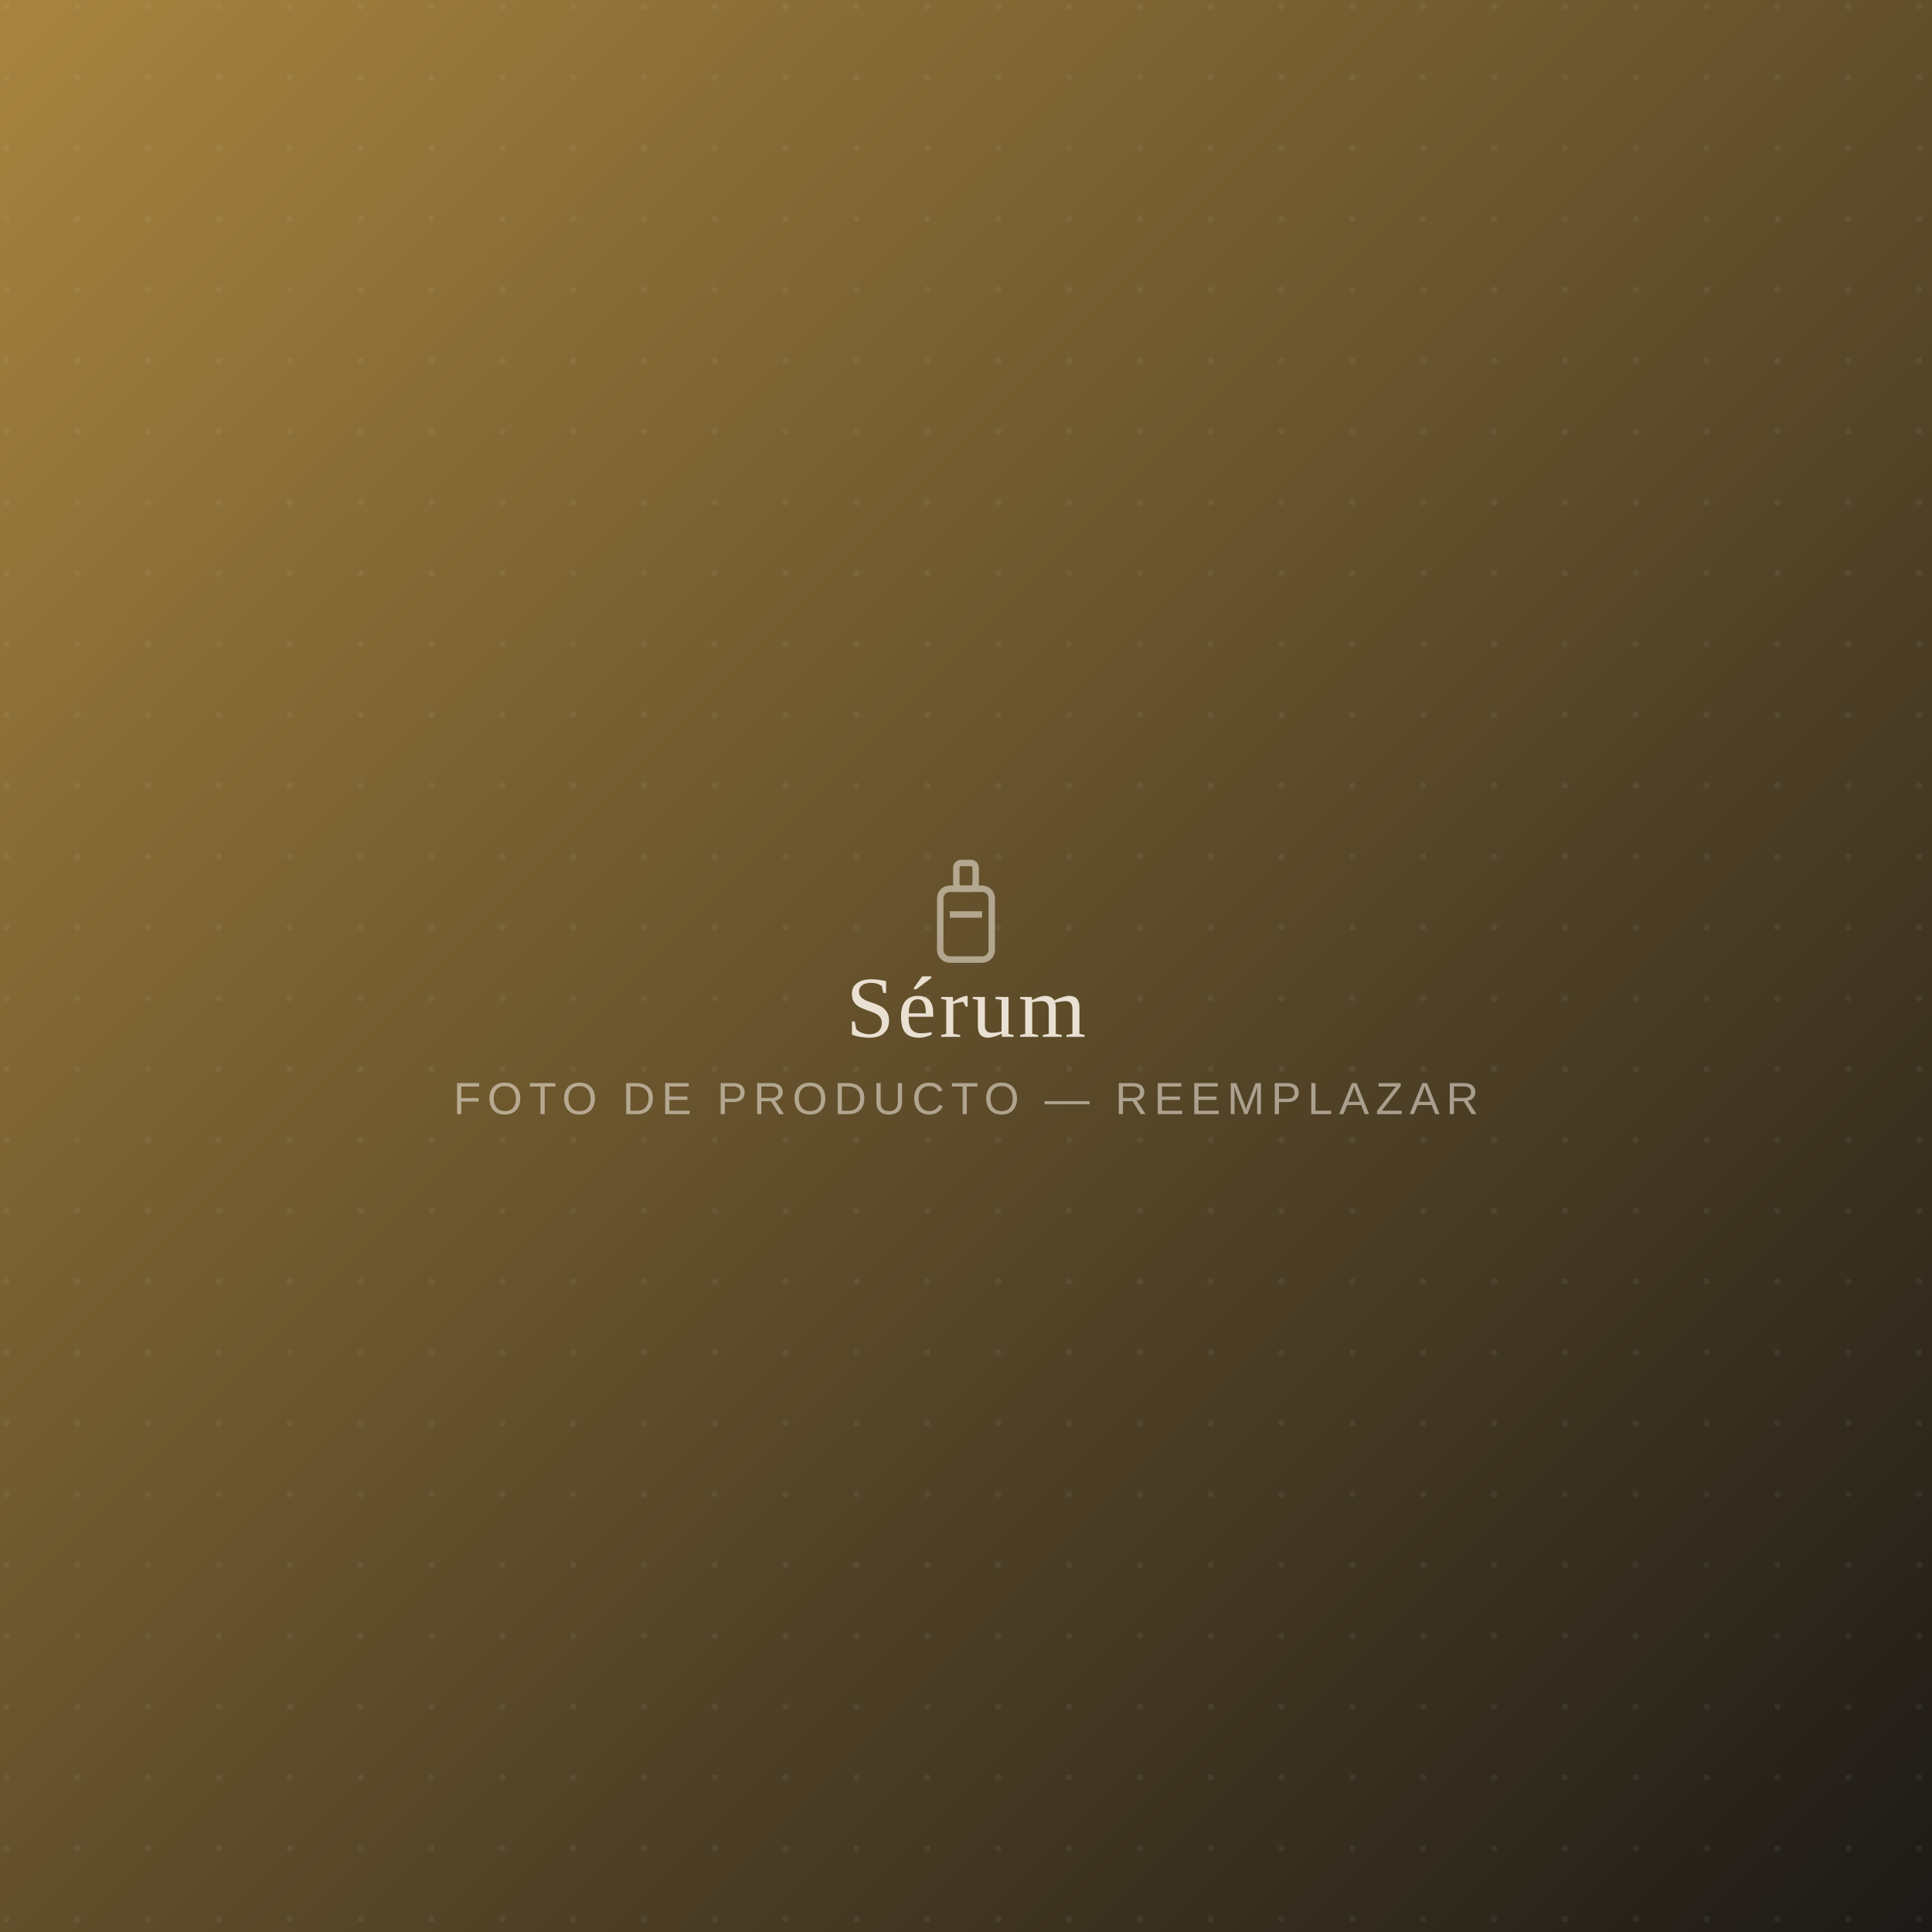
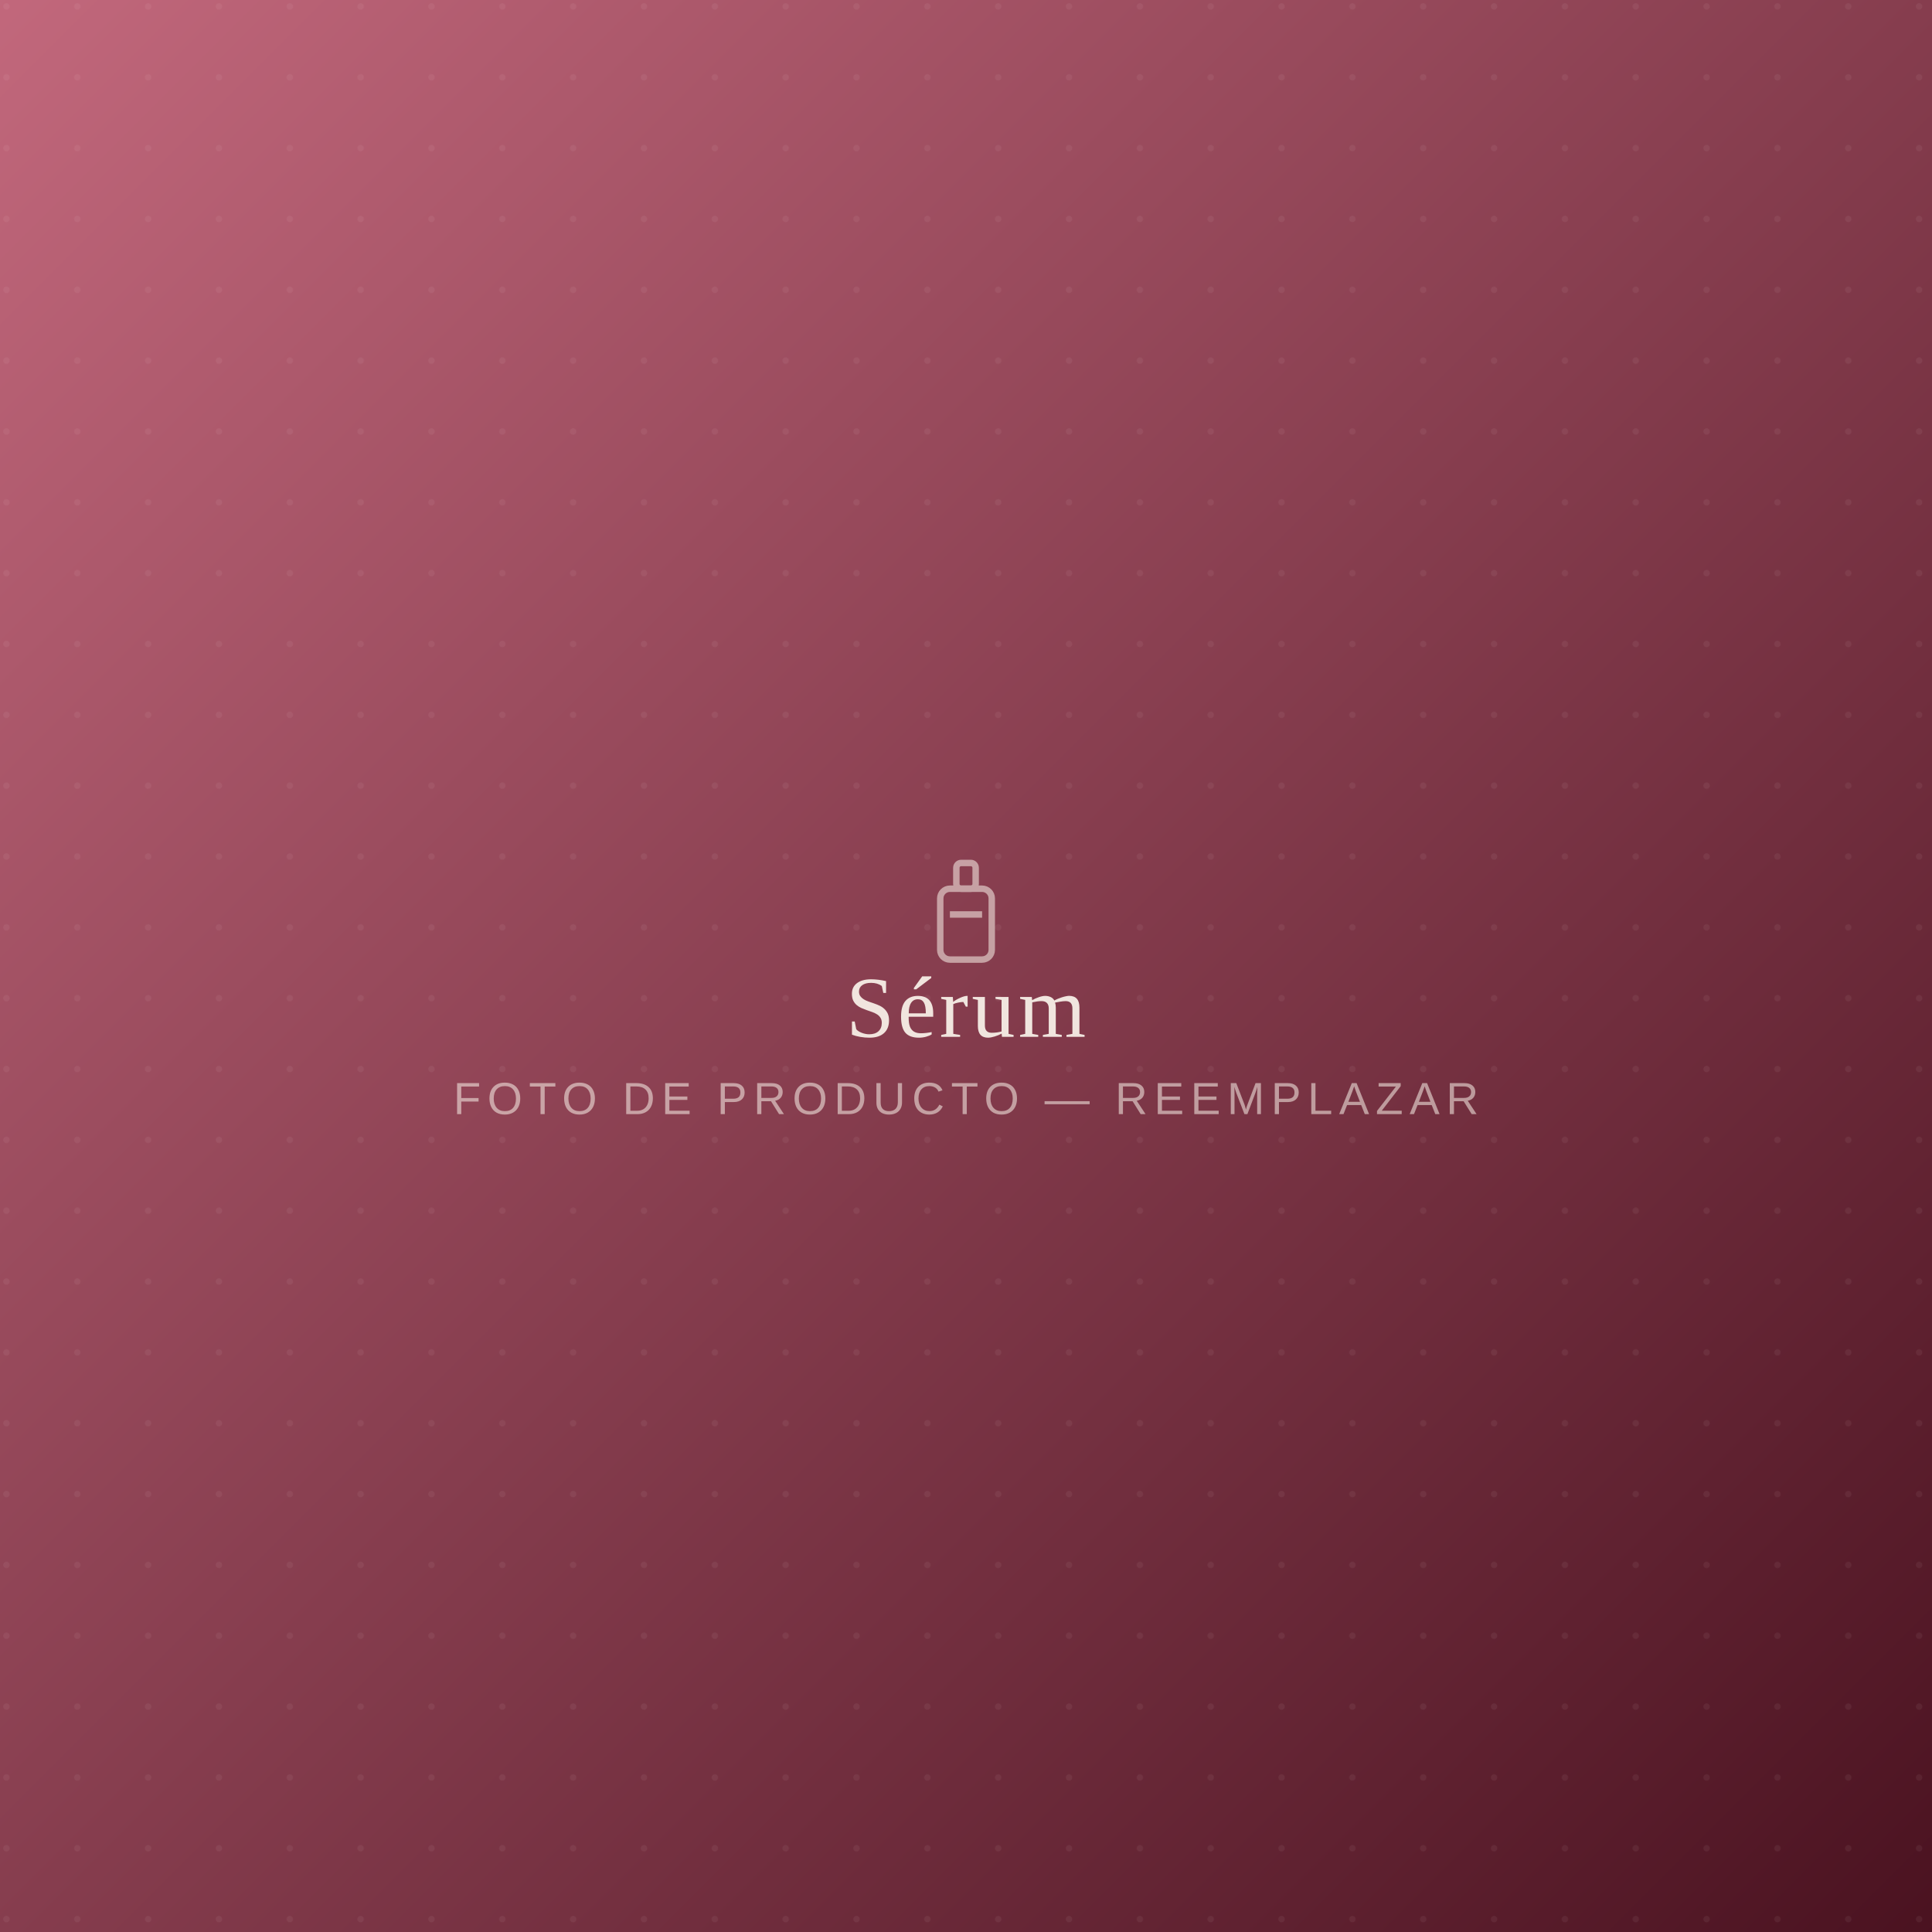
<svg xmlns="http://www.w3.org/2000/svg" width="600" height="600" viewBox="0 0 600 600">
  <defs>
    <linearGradient id="producto_3" x1="0%" y1="0%" x2="100%" y2="100%">
-       <stop offset="0%" stop-color="#a8843f" />
-       <stop offset="100%" stop-color="#1c1a17" />
+       <stop offset="0%" stop-color="#c2687c" />
+       <stop offset="100%" stop-color="#4a1220" />
    </linearGradient>
    <pattern id="producto_3_dots" width="22" height="22" patternUnits="userSpaceOnUse">
-       <circle cx="2" cy="2" r="1" fill="#f4ede1" opacity="0.06" />
+       <circle cx="2" cy="2" r="1" fill="#faf3ea" opacity="0.06" />
    </pattern>
  </defs>
  <rect width="600" height="600" fill="url(#producto_3)" />
  <rect width="600" height="600" fill="url(#producto_3_dots)" />
  <g transform="translate(300.0,282.0)">
-     <g transform="translate(-8,-16)" opacity="0.55" fill="none" stroke="#f4ede1" stroke-width="2">
+     <g transform="translate(-8,-16)" opacity="0.55" fill="none" stroke="#faf3ea" stroke-width="2">
      <rect x="0" y="10" width="16" height="22" rx="3" />
      <rect x="5" y="2" width="6" height="8" rx="1.5" />
      <line x1="3" y1="18" x2="13" y2="18" />
    </g>
  </g>
-   <text x="50%" y="322.0" font-family="Georgia, 'Times New Roman', serif" font-size="27" fill="#f4ede1" text-anchor="middle" opacity="0.92" letter-spacing="1">Sérum</text>
-   <text x="50%" y="346.0" font-family="Arial, Helvetica, sans-serif" font-size="14" fill="#f4ede1" text-anchor="middle" opacity="0.55" letter-spacing="2">FOTO DE PRODUCTO — REEMPLAZAR</text>
+   <text x="50%" y="322.0" font-family="Georgia, 'Times New Roman', serif" font-size="27" fill="#faf3ea" text-anchor="middle" opacity="0.92" letter-spacing="1">Sérum</text>
+   <text x="50%" y="346.0" font-family="Arial, Helvetica, sans-serif" font-size="14" fill="#faf3ea" text-anchor="middle" opacity="0.55" letter-spacing="2">FOTO DE PRODUCTO — REEMPLAZAR</text>
</svg>
